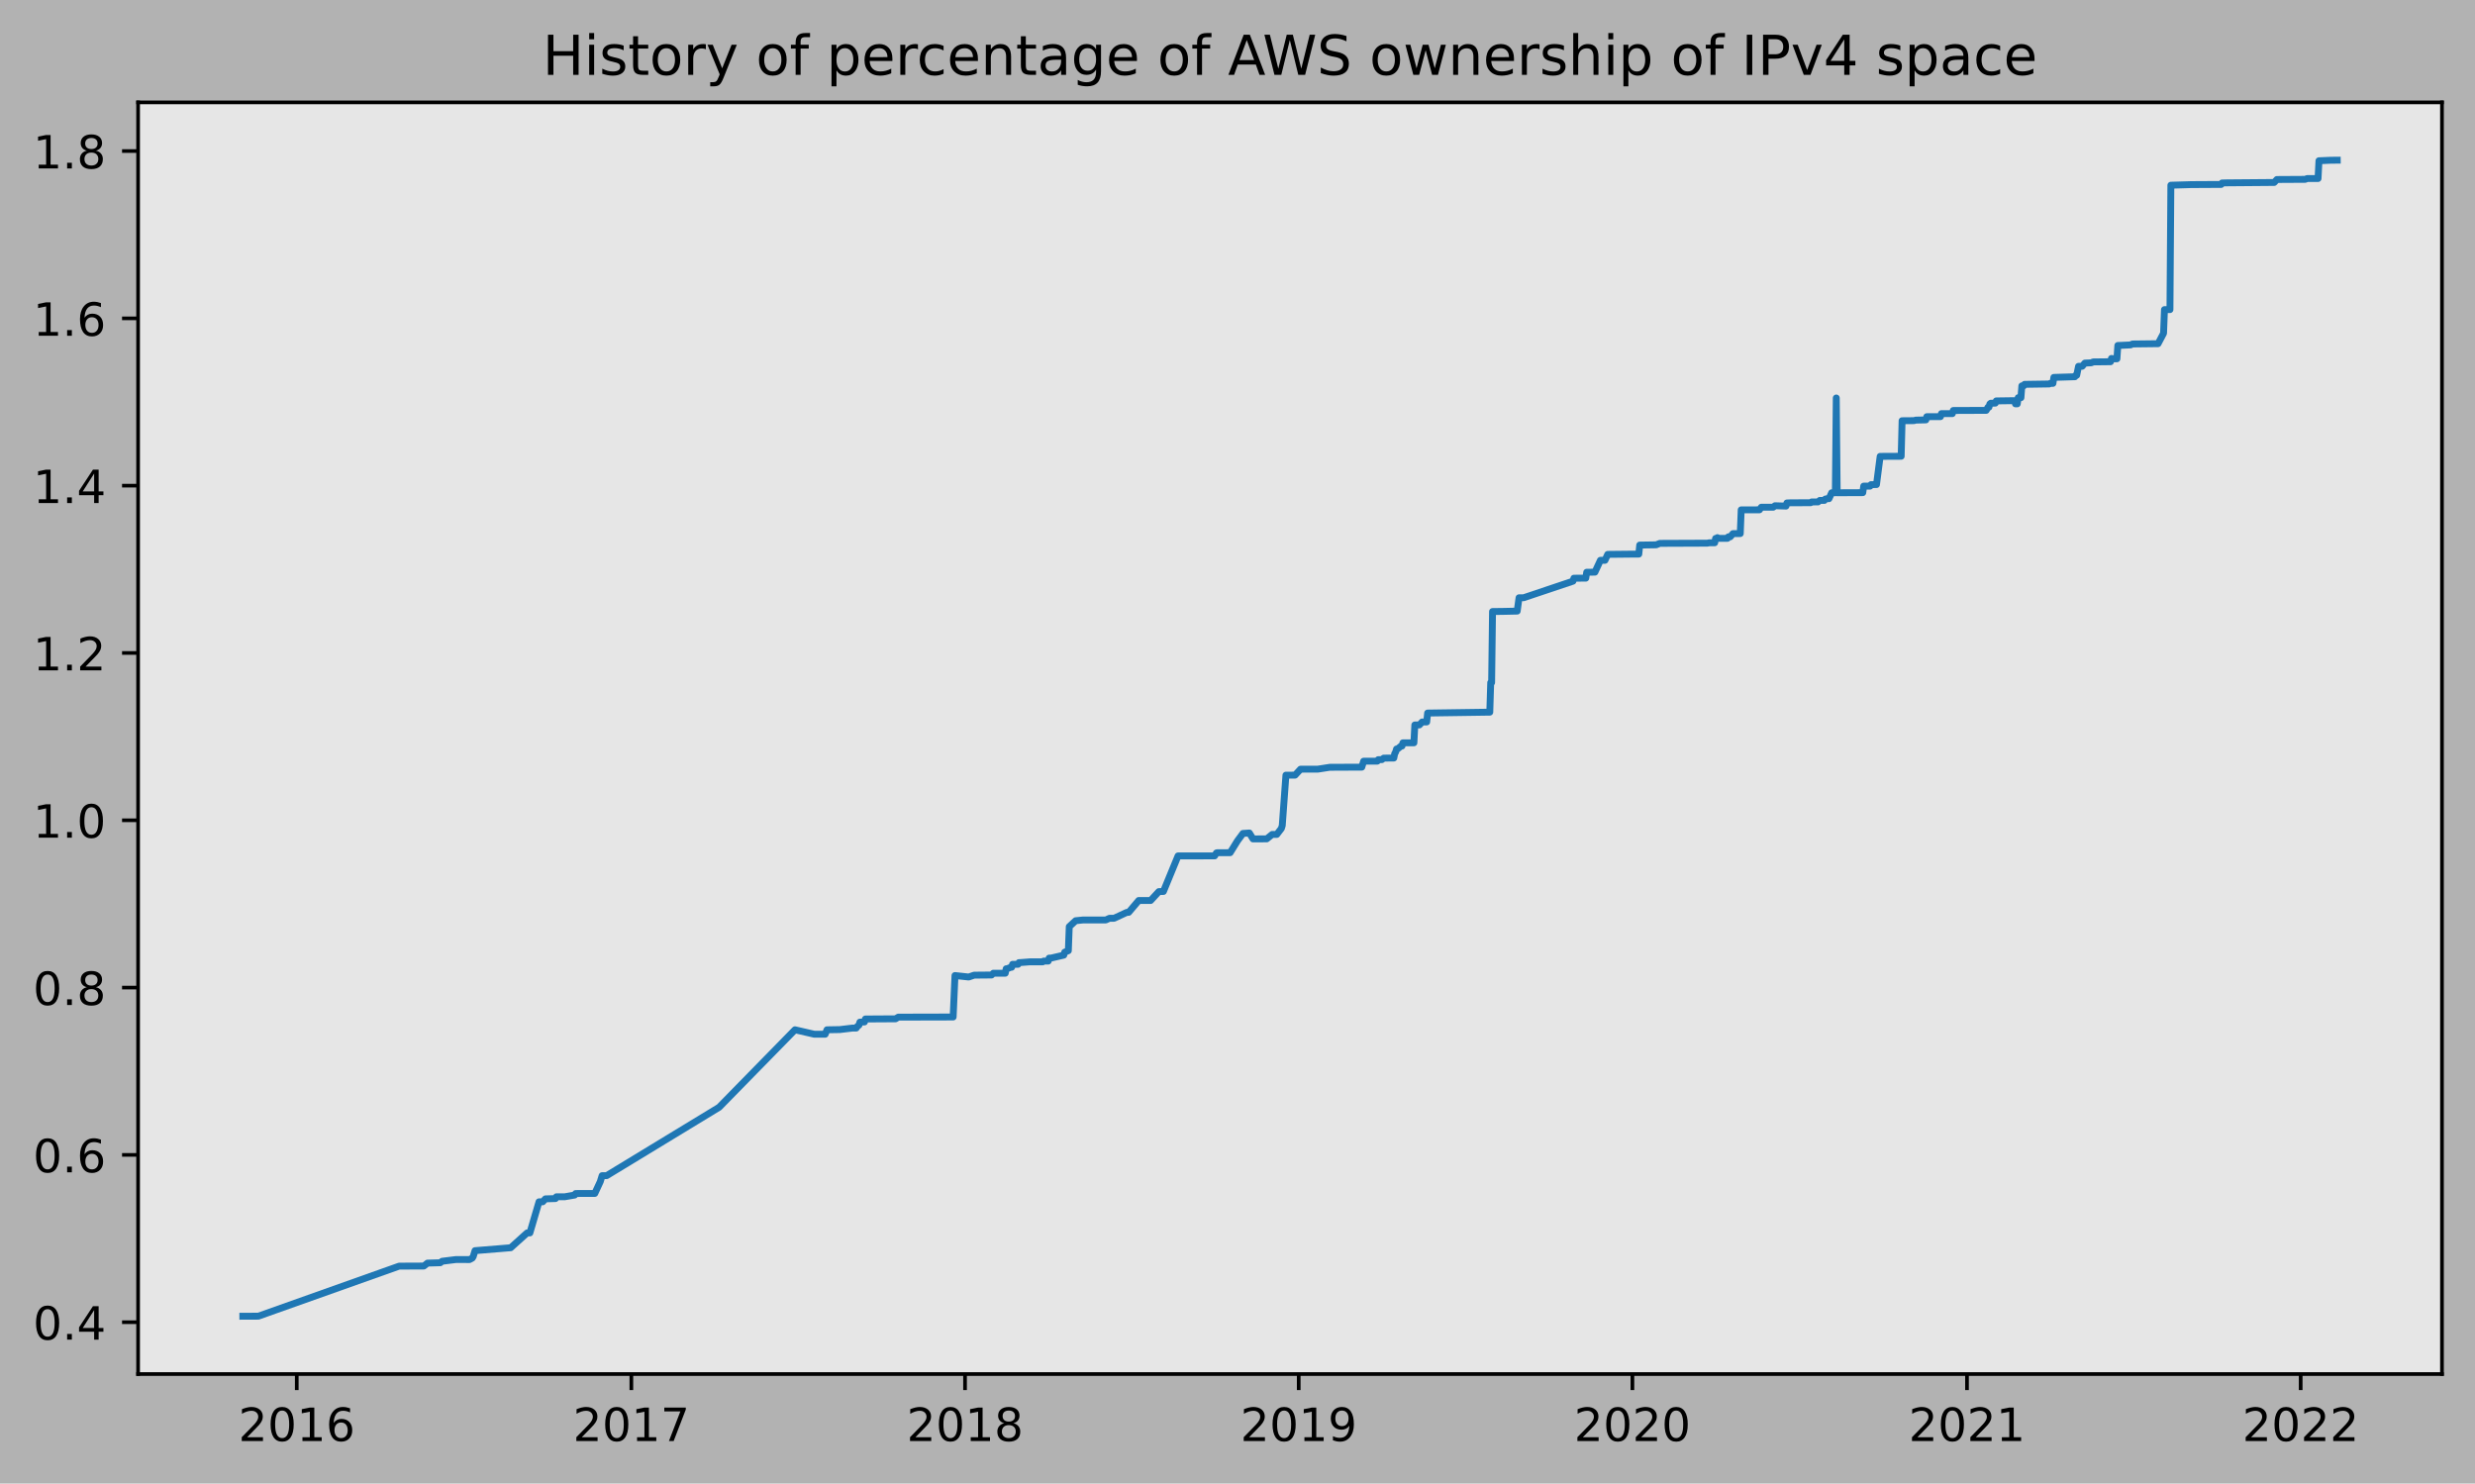
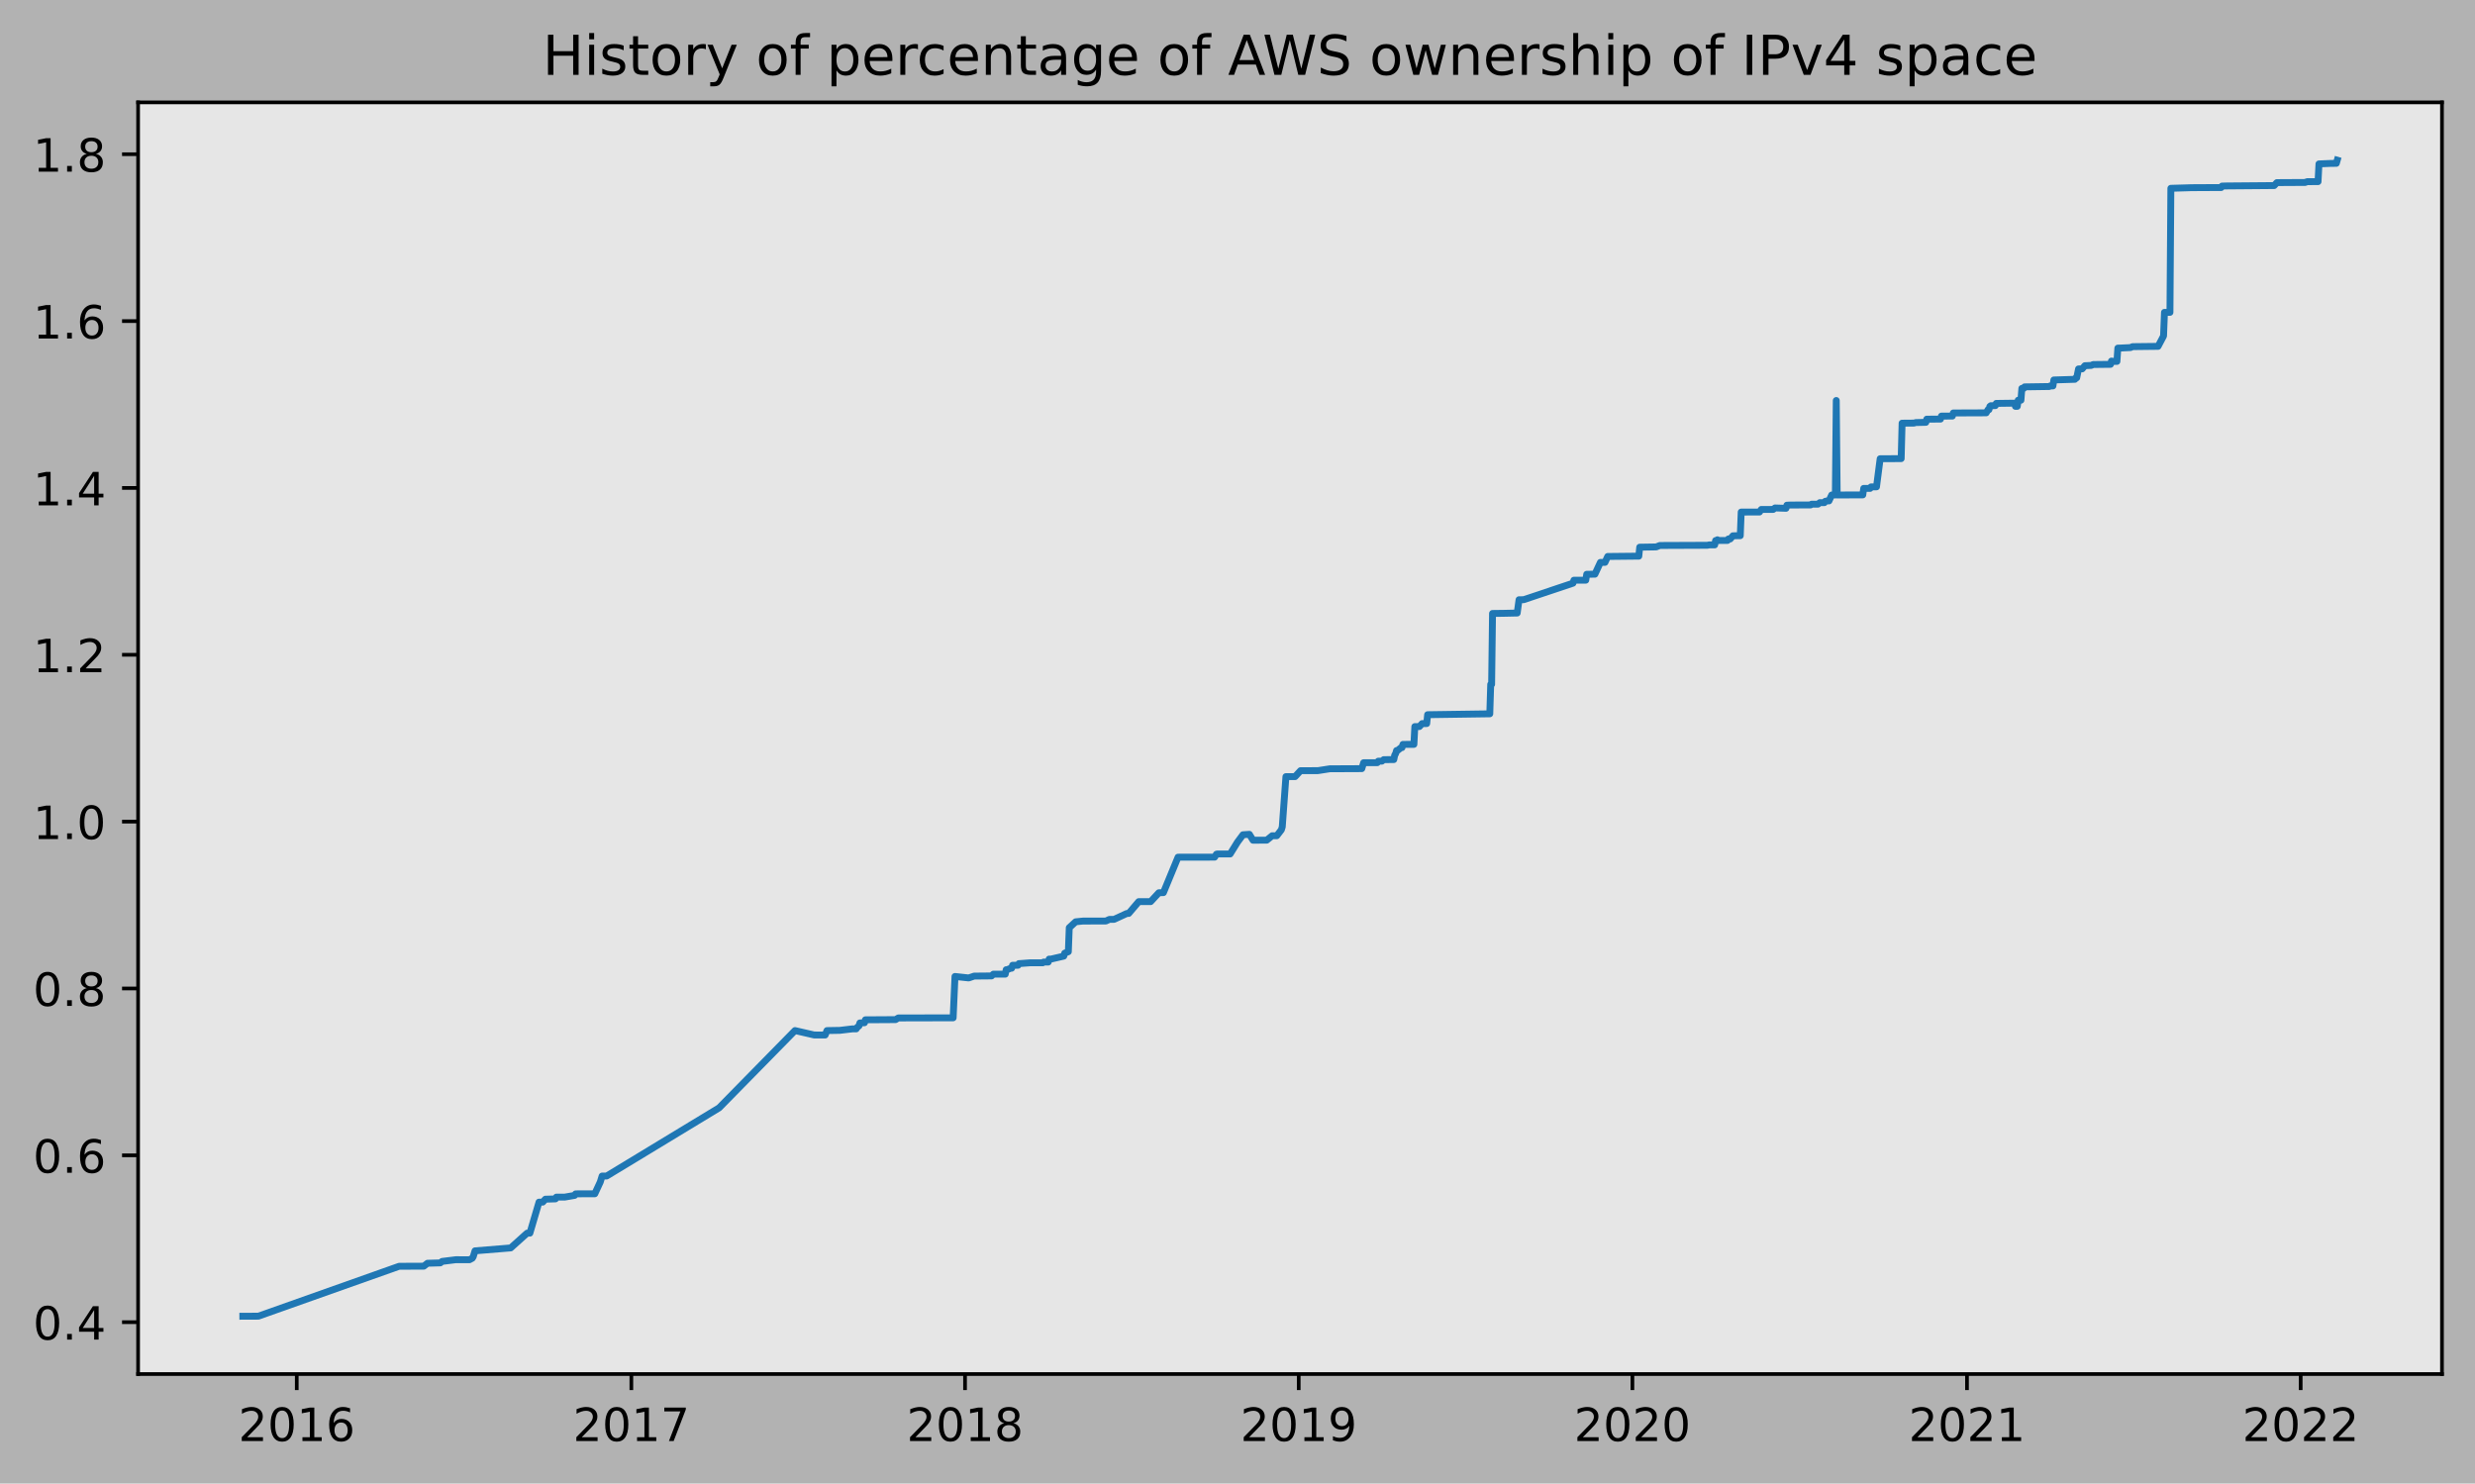
<svg xmlns="http://www.w3.org/2000/svg" xmlns:xlink="http://www.w3.org/1999/xlink" height="323.396pt" version="1.1" viewBox="0 0 539.503 323.396" width="539.503pt">
  <defs>
    <style type="text/css">
*{stroke-linecap:butt;stroke-linejoin:round;}
  </style>
  </defs>
  <g id="figure_1">
    <g id="patch_1">
      <path d="M 0 323.396  L 539.503 323.396  L 539.503 0  L 0 0  z " style="fill:#b2b2b2;" />
    </g>
    <g id="axes_1">
      <g id="patch_2">
        <path d="M 30.103 299.518  L 532.303 299.518  L 532.303 22.318  L 30.103 22.318  z " style="fill:#e6e6e6;" />
      </g>
      <g id="matplotlib.axis_1">
        <g id="xtick_1">
          <g id="line2d_1">
            <defs>
-               <path d="M 0 0  L 0 3.5  " id="me2dafa6c54" style="stroke:#000000;stroke-width:0.8;" />
-             </defs>
-             <g>
-               <use style="stroke:#000000;stroke-width:0.8;" x="64.688" xlink:href="#me2dafa6c54" y="299.518" />
+               <path d="M 0 0  L 0 3.5  " id="mdc8702caff" style="stroke:#000000;stroke-width:0.8;" />
+             </defs>
+             <g>
+               <use style="stroke:#000000;stroke-width:0.8;" x="64.688" xlink:href="#mdc8702caff" y="299.518" />
            </g>
          </g>
          <g id="text_1">
            <defs>
              <path d="M 19.188 8.297  L 53.609 8.297  L 53.609 0  L 7.328 0  L 7.328 8.297  Q 12.938 14.109 22.625 23.891  Q 32.328 33.688 34.812 36.531  Q 39.547 41.844 41.422 45.531  Q 43.312 49.219 43.312 52.781  Q 43.312 58.594 39.234 62.25  Q 35.156 65.922 28.609 65.922  Q 23.969 65.922 18.812 64.312  Q 13.672 62.703 7.812 59.422  L 7.812 69.391  Q 13.766 71.781 18.938 73  Q 24.125 74.219 28.422 74.219  Q 39.75 74.219 46.484 68.547  Q 53.219 62.891 53.219 53.422  Q 53.219 48.922 51.531 44.891  Q 49.859 40.875 45.406 35.406  Q 44.188 33.984 37.641 27.219  Q 31.109 20.453 19.188 8.297  z " id="DejaVuSans-50" />
              <path d="M 31.781 66.406  Q 24.172 66.406 20.328 58.906  Q 16.5 51.422 16.5 36.375  Q 16.5 21.391 20.328 13.891  Q 24.172 6.391 31.781 6.391  Q 39.453 6.391 43.281 13.891  Q 47.125 21.391 47.125 36.375  Q 47.125 51.422 43.281 58.906  Q 39.453 66.406 31.781 66.406  z M 31.781 74.219  Q 44.047 74.219 50.516 64.516  Q 56.984 54.828 56.984 36.375  Q 56.984 17.969 50.516 8.266  Q 44.047 -1.422 31.781 -1.422  Q 19.531 -1.422 13.062 8.266  Q 6.594 17.969 6.594 36.375  Q 6.594 54.828 13.062 64.516  Q 19.531 74.219 31.781 74.219  z " id="DejaVuSans-48" />
              <path d="M 12.406 8.297  L 28.516 8.297  L 28.516 63.922  L 10.984 60.406  L 10.984 69.391  L 28.422 72.906  L 38.281 72.906  L 38.281 8.297  L 54.391 8.297  L 54.391 0  L 12.406 0  z " id="DejaVuSans-49" />
              <path d="M 33.016 40.375  Q 26.375 40.375 22.484 35.828  Q 18.609 31.297 18.609 23.391  Q 18.609 15.531 22.484 10.953  Q 26.375 6.391 33.016 6.391  Q 39.656 6.391 43.531 10.953  Q 47.406 15.531 47.406 23.391  Q 47.406 31.297 43.531 35.828  Q 39.656 40.375 33.016 40.375  z M 52.594 71.297  L 52.594 62.312  Q 48.875 64.062 45.094 64.984  Q 41.312 65.922 37.594 65.922  Q 27.828 65.922 22.672 59.328  Q 17.531 52.734 16.797 39.406  Q 19.672 43.656 24.016 45.922  Q 28.375 48.188 33.594 48.188  Q 44.578 48.188 50.953 41.516  Q 57.328 34.859 57.328 23.391  Q 57.328 12.156 50.688 5.359  Q 44.047 -1.422 33.016 -1.422  Q 20.359 -1.422 13.672 8.266  Q 6.984 17.969 6.984 36.375  Q 6.984 53.656 15.188 63.938  Q 23.391 74.219 37.203 74.219  Q 40.922 74.219 44.703 73.484  Q 48.484 72.75 52.594 71.297  z " id="DejaVuSans-54" />
            </defs>
            <g transform="translate(51.96279 314.1166)scale(0.1 -0.1)">
              <use xlink:href="#DejaVuSans-50" />
              <use x="63.623" xlink:href="#DejaVuSans-48" />
              <use x="127.246" xlink:href="#DejaVuSans-49" />
              <use x="190.869" xlink:href="#DejaVuSans-54" />
            </g>
          </g>
        </g>
        <g id="xtick_2">
          <g id="line2d_2">
            <g>
-               <use style="stroke:#000000;stroke-width:0.8;" x="137.623" xlink:href="#me2dafa6c54" y="299.518" />
+               <use style="stroke:#000000;stroke-width:0.8;" x="137.623" xlink:href="#mdc8702caff" y="299.518" />
            </g>
          </g>
          <g id="text_2">
            <defs>
              <path d="M 8.203 72.906  L 55.078 72.906  L 55.078 68.703  L 28.609 0  L 18.312 0  L 43.219 64.594  L 8.203 64.594  z " id="DejaVuSans-55" />
            </defs>
            <g transform="translate(124.8985 314.1166)scale(0.1 -0.1)">
              <use xlink:href="#DejaVuSans-50" />
              <use x="63.623" xlink:href="#DejaVuSans-48" />
              <use x="127.246" xlink:href="#DejaVuSans-49" />
              <use x="190.869" xlink:href="#DejaVuSans-55" />
            </g>
          </g>
        </g>
        <g id="xtick_3">
          <g id="line2d_3">
            <g>
-               <use style="stroke:#000000;stroke-width:0.8;" x="210.36" xlink:href="#me2dafa6c54" y="299.518" />
+               <use style="stroke:#000000;stroke-width:0.8;" x="210.36" xlink:href="#mdc8702caff" y="299.518" />
            </g>
          </g>
          <g id="text_3">
            <defs>
              <path d="M 31.781 34.625  Q 24.75 34.625 20.719 30.859  Q 16.703 27.094 16.703 20.516  Q 16.703 13.922 20.719 10.156  Q 24.75 6.391 31.781 6.391  Q 38.812 6.391 42.859 10.172  Q 46.922 13.969 46.922 20.516  Q 46.922 27.094 42.891 30.859  Q 38.875 34.625 31.781 34.625  z M 21.922 38.812  Q 15.578 40.375 12.031 44.719  Q 8.5 49.078 8.5 55.328  Q 8.5 64.062 14.719 69.141  Q 20.953 74.219 31.781 74.219  Q 42.672 74.219 48.875 69.141  Q 55.078 64.062 55.078 55.328  Q 55.078 49.078 51.531 44.719  Q 48 40.375 41.703 38.812  Q 48.828 37.156 52.797 32.312  Q 56.781 27.484 56.781 20.516  Q 56.781 9.906 50.312 4.234  Q 43.844 -1.422 31.781 -1.422  Q 19.734 -1.422 13.25 4.234  Q 6.781 9.906 6.781 20.516  Q 6.781 27.484 10.781 32.312  Q 14.797 37.156 21.922 38.812  z M 18.312 54.391  Q 18.312 48.734 21.844 45.562  Q 25.391 42.391 31.781 42.391  Q 38.141 42.391 41.719 45.562  Q 45.312 48.734 45.312 54.391  Q 45.312 60.062 41.719 63.234  Q 38.141 66.406 31.781 66.406  Q 25.391 66.406 21.844 63.234  Q 18.312 60.062 18.312 54.391  z " id="DejaVuSans-56" />
            </defs>
            <g transform="translate(197.6349 314.1166)scale(0.1 -0.1)">
              <use xlink:href="#DejaVuSans-50" />
              <use x="63.623" xlink:href="#DejaVuSans-48" />
              <use x="127.246" xlink:href="#DejaVuSans-49" />
              <use x="190.869" xlink:href="#DejaVuSans-56" />
            </g>
          </g>
        </g>
        <g id="xtick_4">
          <g id="line2d_4">
            <g>
-               <use style="stroke:#000000;stroke-width:0.8;" x="283.096" xlink:href="#me2dafa6c54" y="299.518" />
+               <use style="stroke:#000000;stroke-width:0.8;" x="283.096" xlink:href="#mdc8702caff" y="299.518" />
            </g>
          </g>
          <g id="text_4">
            <defs>
              <path d="M 10.984 1.516  L 10.984 10.5  Q 14.703 8.734 18.5 7.812  Q 22.312 6.891 25.984 6.891  Q 35.75 6.891 40.891 13.453  Q 46.047 20.016 46.781 33.406  Q 43.953 29.203 39.594 26.953  Q 35.25 24.703 29.984 24.703  Q 19.047 24.703 12.672 31.312  Q 6.297 37.938 6.297 49.422  Q 6.297 60.641 12.938 67.422  Q 19.578 74.219 30.609 74.219  Q 43.266 74.219 49.922 64.516  Q 56.594 54.828 56.594 36.375  Q 56.594 19.141 48.406 8.859  Q 40.234 -1.422 26.422 -1.422  Q 22.703 -1.422 18.891 -0.688  Q 15.094 0.047 10.984 1.516  z M 30.609 32.422  Q 37.25 32.422 41.125 36.953  Q 45.016 41.5 45.016 49.422  Q 45.016 57.281 41.125 61.844  Q 37.25 66.406 30.609 66.406  Q 23.969 66.406 20.094 61.844  Q 16.219 57.281 16.219 49.422  Q 16.219 41.5 20.094 36.953  Q 23.969 32.422 30.609 32.422  z " id="DejaVuSans-57" />
            </defs>
            <g transform="translate(270.3713 314.1166)scale(0.1 -0.1)">
              <use xlink:href="#DejaVuSans-50" />
              <use x="63.623" xlink:href="#DejaVuSans-48" />
              <use x="127.246" xlink:href="#DejaVuSans-49" />
              <use x="190.869" xlink:href="#DejaVuSans-57" />
            </g>
          </g>
        </g>
        <g id="xtick_5">
          <g id="line2d_5">
            <g>
-               <use style="stroke:#000000;stroke-width:0.8;" x="355.833" xlink:href="#me2dafa6c54" y="299.518" />
+               <use style="stroke:#000000;stroke-width:0.8;" x="355.833" xlink:href="#mdc8702caff" y="299.518" />
            </g>
          </g>
          <g id="text_5">
            <g transform="translate(343.1077 314.1166)scale(0.1 -0.1)">
              <use xlink:href="#DejaVuSans-50" />
              <use x="63.623" xlink:href="#DejaVuSans-48" />
              <use x="127.246" xlink:href="#DejaVuSans-50" />
              <use x="190.869" xlink:href="#DejaVuSans-48" />
            </g>
          </g>
        </g>
        <g id="xtick_6">
          <g id="line2d_6">
            <g>
-               <use style="stroke:#000000;stroke-width:0.8;" x="428.768" xlink:href="#me2dafa6c54" y="299.518" />
+               <use style="stroke:#000000;stroke-width:0.8;" x="428.768" xlink:href="#mdc8702caff" y="299.518" />
            </g>
          </g>
          <g id="text_6">
            <g transform="translate(416.0433 314.1166)scale(0.1 -0.1)">
              <use xlink:href="#DejaVuSans-50" />
              <use x="63.623" xlink:href="#DejaVuSans-48" />
              <use x="127.246" xlink:href="#DejaVuSans-50" />
              <use x="190.869" xlink:href="#DejaVuSans-49" />
            </g>
          </g>
        </g>
        <g id="xtick_7">
          <g id="line2d_7">
            <g>
-               <use style="stroke:#000000;stroke-width:0.8;" x="501.505" xlink:href="#me2dafa6c54" y="299.518" />
+               <use style="stroke:#000000;stroke-width:0.8;" x="501.505" xlink:href="#mdc8702caff" y="299.518" />
            </g>
          </g>
          <g id="text_7">
            <g transform="translate(488.7797 314.1166)scale(0.1 -0.1)">
              <use xlink:href="#DejaVuSans-50" />
              <use x="63.623" xlink:href="#DejaVuSans-48" />
              <use x="127.246" xlink:href="#DejaVuSans-50" />
              <use x="190.869" xlink:href="#DejaVuSans-50" />
            </g>
          </g>
        </g>
      </g>
      <g id="matplotlib.axis_2">
        <g id="ytick_1">
          <g id="line2d_8">
            <defs>
-               <path d="M 0 0  L -3.5 0  " id="m72b65bd0f1" style="stroke:#000000;stroke-width:0.8;" />
-             </defs>
-             <g>
-               <use style="stroke:#000000;stroke-width:0.8;" x="30.103" xlink:href="#m72b65bd0f1" y="288.216" />
+               <path d="M 0 0  L -3.5 0  " id="m36197cc7b9" style="stroke:#000000;stroke-width:0.8;" />
+             </defs>
+             <g>
+               <use style="stroke:#000000;stroke-width:0.8;" x="30.103" xlink:href="#m36197cc7b9" y="288.212" />
            </g>
          </g>
          <g id="text_8">
            <defs>
              <path d="M 10.688 12.406  L 21 12.406  L 21 0  L 10.688 0  z " id="DejaVuSans-46" />
              <path d="M 37.797 64.312  L 12.891 25.391  L 37.797 25.391  z M 35.203 72.906  L 47.609 72.906  L 47.609 25.391  L 58.016 25.391  L 58.016 17.188  L 47.609 17.188  L 47.609 0  L 37.797 0  L 37.797 17.188  L 4.891 17.188  L 4.891 26.703  z " id="DejaVuSans-52" />
            </defs>
-             <g transform="translate(7.2 292.0152)scale(0.1 -0.1)">
+             <g transform="translate(7.2 292.0117)scale(0.1 -0.1)">
              <use xlink:href="#DejaVuSans-48" />
              <use x="63.623" xlink:href="#DejaVuSans-46" />
              <use x="95.41" xlink:href="#DejaVuSans-52" />
            </g>
          </g>
        </g>
        <g id="ytick_2">
          <g id="line2d_9">
            <g>
-               <use style="stroke:#000000;stroke-width:0.8;" x="30.103" xlink:href="#m72b65bd0f1" y="251.745" />
+               <use style="stroke:#000000;stroke-width:0.8;" x="30.103" xlink:href="#m36197cc7b9" y="251.842" />
            </g>
          </g>
          <g id="text_9">
-             <g transform="translate(7.2 255.5447)scale(0.1 -0.1)">
+             <g transform="translate(7.2 255.6409)scale(0.1 -0.1)">
              <use xlink:href="#DejaVuSans-48" />
              <use x="63.623" xlink:href="#DejaVuSans-46" />
              <use x="95.41" xlink:href="#DejaVuSans-54" />
            </g>
          </g>
        </g>
        <g id="ytick_3">
          <g id="line2d_10">
            <g>
-               <use style="stroke:#000000;stroke-width:0.8;" x="30.103" xlink:href="#m72b65bd0f1" y="215.275" />
+               <use style="stroke:#000000;stroke-width:0.8;" x="30.103" xlink:href="#m36197cc7b9" y="215.471" />
            </g>
          </g>
          <g id="text_10">
-             <g transform="translate(7.2 219.0742)scale(0.1 -0.1)">
+             <g transform="translate(7.2 219.2701)scale(0.1 -0.1)">
              <use xlink:href="#DejaVuSans-48" />
              <use x="63.623" xlink:href="#DejaVuSans-46" />
              <use x="95.41" xlink:href="#DejaVuSans-56" />
            </g>
          </g>
        </g>
        <g id="ytick_4">
          <g id="line2d_11">
            <g>
-               <use style="stroke:#000000;stroke-width:0.8;" x="30.103" xlink:href="#m72b65bd0f1" y="178.804" />
+               <use style="stroke:#000000;stroke-width:0.8;" x="30.103" xlink:href="#m36197cc7b9" y="179.1" />
            </g>
          </g>
          <g id="text_11">
-             <g transform="translate(7.2 182.6036)scale(0.1 -0.1)">
+             <g transform="translate(7.2 182.8992)scale(0.1 -0.1)">
              <use xlink:href="#DejaVuSans-49" />
              <use x="63.623" xlink:href="#DejaVuSans-46" />
              <use x="95.41" xlink:href="#DejaVuSans-48" />
            </g>
          </g>
        </g>
        <g id="ytick_5">
          <g id="line2d_12">
            <g>
-               <use style="stroke:#000000;stroke-width:0.8;" x="30.103" xlink:href="#m72b65bd0f1" y="142.334" />
+               <use style="stroke:#000000;stroke-width:0.8;" x="30.103" xlink:href="#m36197cc7b9" y="142.729" />
            </g>
          </g>
          <g id="text_12">
-             <g transform="translate(7.2 146.1331)scale(0.1 -0.1)">
+             <g transform="translate(7.2 146.5284)scale(0.1 -0.1)">
              <use xlink:href="#DejaVuSans-49" />
              <use x="63.623" xlink:href="#DejaVuSans-46" />
              <use x="95.41" xlink:href="#DejaVuSans-50" />
            </g>
          </g>
        </g>
        <g id="ytick_6">
          <g id="line2d_13">
            <g>
-               <use style="stroke:#000000;stroke-width:0.8;" x="30.103" xlink:href="#m72b65bd0f1" y="105.863" />
+               <use style="stroke:#000000;stroke-width:0.8;" x="30.103" xlink:href="#m36197cc7b9" y="106.358" />
            </g>
          </g>
          <g id="text_13">
-             <g transform="translate(7.2 109.6625)scale(0.1 -0.1)">
+             <g transform="translate(7.2 110.1576)scale(0.1 -0.1)">
              <use xlink:href="#DejaVuSans-49" />
              <use x="63.623" xlink:href="#DejaVuSans-46" />
              <use x="95.41" xlink:href="#DejaVuSans-52" />
            </g>
          </g>
        </g>
        <g id="ytick_7">
          <g id="line2d_14">
            <g>
-               <use style="stroke:#000000;stroke-width:0.8;" x="30.103" xlink:href="#m72b65bd0f1" y="69.393" />
+               <use style="stroke:#000000;stroke-width:0.8;" x="30.103" xlink:href="#m36197cc7b9" y="69.988" />
            </g>
          </g>
          <g id="text_14">
-             <g transform="translate(7.2 73.19196)scale(0.1 -0.1)">
+             <g transform="translate(7.2 73.78678)scale(0.1 -0.1)">
              <use xlink:href="#DejaVuSans-49" />
              <use x="63.623" xlink:href="#DejaVuSans-46" />
              <use x="95.41" xlink:href="#DejaVuSans-54" />
            </g>
          </g>
        </g>
        <g id="ytick_8">
          <g id="line2d_15">
            <g>
-               <use style="stroke:#000000;stroke-width:0.8;" x="30.103" xlink:href="#m72b65bd0f1" y="32.922" />
+               <use style="stroke:#000000;stroke-width:0.8;" x="30.103" xlink:href="#m36197cc7b9" y="33.617" />
            </g>
          </g>
          <g id="text_15">
-             <g transform="translate(7.2 36.72142)scale(0.1 -0.1)">
+             <g transform="translate(7.2 37.41597)scale(0.1 -0.1)">
              <use xlink:href="#DejaVuSans-49" />
              <use x="63.623" xlink:href="#DejaVuSans-46" />
              <use x="95.41" xlink:href="#DejaVuSans-56" />
            </g>
          </g>
        </g>
      </g>
      <g id="line2d_16">
-         <path clip-path="url(#p4e02ae62ff)" d="M 52.93 286.918  L 56.318 286.904  L 87.007 275.996  L 92.387 275.972  L 93.185 275.337  L 95.974 275.256  L 96.373 274.934  L 99.362 274.56  L 102.351 274.562  L 102.949 274.24  L 103.148 273.917  L 103.547 272.621  L 111.319 271.986  L 114.906 268.757  L 115.504 268.754  L 117.496 261.975  L 118.294 261.975  L 118.891 261.33  L 121.083 261.265  L 121.283 260.879  L 123.076 260.879  L 125.268 260.5  L 125.468 260.177  L 125.866 260.162  L 129.652 260.151  L 130.848 257.568  L 131.247 256.277  L 132.243 256.267  L 156.754 241.367  L 173.294 224.474  L 177.479 225.438  L 179.87 225.445  L 180.269 224.477  L 183.059 224.429  L 185.849 224.099  L 186.646 224.099  L 186.845 223.777  L 187.244 223.454  L 187.443 222.808  L 188.439 222.768  L 188.639 222.122  L 195.215 222.081  L 195.813 221.717  L 207.769 221.687  L 208.168 212.649  L 211.157 212.972  L 212.353 212.567  L 216.139 212.532  L 216.537 212.143  L 219.128 212.144  L 219.327 211.176  L 219.527 211.173  L 220.324 210.849  L 220.523 210.848  L 220.722 210.203  L 221.918 210.201  L 222.117 209.832  L 222.317 209.83  L 224.509 209.665  L 227.298 209.664  L 227.498 209.502  L 228.494 209.501  L 228.693 208.855  L 229.092 208.85  L 231.882 208.204  L 232.081 207.559  L 232.878 207.236  L 233.078 201.991  L 234.472 200.699  L 236.067 200.538  L 241.049 200.532  L 241.846 200.168  L 242.842 200.168  L 245.632 198.877  L 246.031 198.873  L 248.223 196.29  L 250.813 196.294  L 252.607 194.352  L 253.603 194.325  L 256.792 186.575  L 264.763 186.571  L 265.161 185.925  L 265.361 185.875  L 268.15 185.871  L 269.745 183.289  L 270.94 181.675  L 272.335 181.578  L 273.132 182.869  L 276.122 182.858  L 277.317 181.889  L 278.314 181.888  L 279.31 180.597  L 279.509 179.946  L 280.306 168.971  L 282.299 168.966  L 283.495 167.67  L 287.281 167.658  L 289.872 167.255  L 296.846 167.223  L 297.245 165.93  L 300.234 165.916  L 300.433 165.593  L 301.231 165.581  L 301.629 165.259  L 303.821 165.241  L 304.02 164.273  L 304.22 163.95  L 304.419 163.269  L 304.618 163.268  L 305.415 162.622  L 305.615 162.622  L 305.814 161.923  L 308.205 161.919  L 308.405 158.03  L 309.401 158.024  L 309.999 157.377  L 310.995 157.371  L 311.194 155.432  L 324.745 155.238  L 324.945 148.797  L 325.144 148.797  L 325.343 133.303  L 327.734 133.273  L 330.724 133.208  L 331.122 130.303  L 332.119 130.296  L 342.88 126.685  L 343.079 126.039  L 345.669 126.029  L 345.869 124.738  L 347.662 124.72  L 348.858 122.138  L 349.854 122.137  L 350.452 120.846  L 356.032 120.788  L 357.228 120.783  L 357.427 118.817  L 361.014 118.762  L 361.811 118.444  L 372.173 118.401  L 372.572 118.32  L 373.768 118.315  L 373.967 117.367  L 374.166 117.367  L 374.365 117.198  L 374.565 117.357  L 376.558 117.344  L 376.757 117.022  L 377.155 117.021  L 377.753 116.323  L 379.347 116.307  L 379.547 111.14  L 383.532 111.131  L 383.931 110.566  L 386.521 110.563  L 386.92 110.241  L 389.311 110.317  L 389.511 109.636  L 390.308 109.602  L 394.692 109.58  L 394.891 109.419  L 396.286 109.413  L 396.685 109.081  L 397.681 109.078  L 397.88 108.785  L 398.279 108.705  L 398.677 108.705  L 399.275 107.413  L 400.072 107.413  L 400.272 86.753  L 400.471 107.412  L 406.051 107.387  L 406.25 105.968  L 407.645 105.967  L 407.844 105.643  L 409.04 105.626  L 409.837 99.482  L 414.42 99.459  L 414.62 91.712  L 417.21 91.69  L 417.609 91.575  L 419.801 91.528  L 420 90.832  L 422.989 90.82  L 423.189 90.163  L 425.58 90.159  L 425.779 89.481  L 432.953 89.451  L 433.352 88.76  L 433.551 88.76  L 433.75 88.057  L 433.95 87.894  L 434.946 87.875  L 435.145 87.391  L 439.131 87.336  L 439.33 88.031  L 439.729 88.029  L 439.928 86.69  L 440.526 86.69  L 440.725 84.108  L 441.124 84.105  L 441.323 83.779  L 446.703 83.699  L 446.903 83.57  L 447.5 83.57  L 447.7 82.267  L 452.283 82.124  L 452.482 81.801  L 452.682 81.799  L 453.08 79.852  L 453.877 79.843  L 454.475 79.146  L 455.87 79.084  L 456.269 78.892  L 460.055 78.85  L 460.254 78.138  L 460.852 78.217  L 461.45 78.212  L 461.649 75.305  L 462.247 75.287  L 464.439 75.184  L 464.838 74.983  L 470.417 74.918  L 471.613 72.653  L 471.812 67.489  L 473.008 67.488  L 473.207 40.372  L 476.794 40.267  L 477.591 40.24  L 483.171 40.209  L 484.168 40.208  L 484.367 39.885  L 485.363 39.859  L 495.128 39.779  L 495.726 39.775  L 496.324 39.129  L 502.501 39.094  L 502.9 38.922  L 505.291 38.915  L 505.49 35.041  L 508.081 34.931  L 509.476 34.918  L 509.476 34.918  " style="fill:none;stroke:#1f77b4;stroke-linecap:square;stroke-width:1.5;" />
+         <path clip-path="url(#pdbd752881d)" d="M 52.93 286.918  L 56.318 286.904  L 87.007 276.026  L 92.387 276.002  L 93.185 275.368  L 95.974 275.288  L 96.373 274.967  L 99.362 274.594  L 102.351 274.596  L 102.949 274.274  L 103.148 273.952  L 103.547 272.66  L 111.319 272.027  L 114.906 268.806  L 115.504 268.804  L 117.496 262.043  L 118.294 262.043  L 118.891 261.4  L 121.083 261.336  L 121.283 260.951  L 123.076 260.951  L 125.268 260.572  L 125.468 260.25  L 125.866 260.235  L 129.652 260.224  L 130.848 257.648  L 131.247 256.361  L 132.243 256.351  L 156.754 241.491  L 173.294 224.645  L 177.479 225.607  L 179.87 225.613  L 180.269 224.648  L 183.059 224.6  L 185.849 224.271  L 186.646 224.271  L 186.845 223.949  L 187.244 223.627  L 187.443 222.983  L 188.439 222.943  L 188.639 222.299  L 195.215 222.258  L 195.813 221.896  L 207.769 221.866  L 208.168 212.852  L 211.157 213.174  L 212.353 212.77  L 216.139 212.735  L 216.537 212.348  L 219.128 212.349  L 219.327 211.383  L 219.527 211.381  L 220.324 211.057  L 220.523 211.056  L 220.722 210.412  L 221.918 210.411  L 222.117 210.043  L 222.317 210.041  L 224.509 209.876  L 227.298 209.875  L 227.498 209.714  L 228.494 209.713  L 228.693 209.069  L 229.092 209.064  L 231.882 208.42  L 232.081 207.776  L 232.878 207.454  L 233.078 202.223  L 234.472 200.935  L 236.067 200.774  L 241.049 200.768  L 241.846 200.406  L 242.842 200.406  L 245.632 199.118  L 246.031 199.114  L 248.223 196.538  L 250.813 196.541  L 252.607 194.605  L 253.603 194.578  L 256.792 186.85  L 264.763 186.845  L 265.161 186.202  L 265.361 186.151  L 268.15 186.148  L 269.745 183.572  L 270.94 181.963  L 272.335 181.866  L 273.132 183.154  L 276.122 183.142  L 277.317 182.176  L 278.314 182.175  L 279.31 180.887  L 279.509 180.239  L 280.306 169.294  L 282.299 169.289  L 283.495 167.996  L 287.281 167.985  L 289.872 167.582  L 296.846 167.55  L 297.245 166.261  L 300.234 166.246  L 300.433 165.925  L 301.231 165.913  L 301.629 165.591  L 303.821 165.574  L 304.02 164.608  L 304.22 164.286  L 304.419 163.607  L 304.618 163.606  L 305.415 162.962  L 305.615 162.962  L 305.814 162.264  L 308.205 162.261  L 308.405 158.383  L 309.401 158.376  L 309.999 157.731  L 310.995 157.726  L 311.194 155.792  L 324.745 155.598  L 324.945 149.175  L 325.144 149.174  L 325.343 133.723  L 327.734 133.693  L 330.724 133.628  L 331.122 130.731  L 332.119 130.725  L 342.88 127.123  L 343.079 126.479  L 345.669 126.469  L 345.869 125.182  L 347.662 125.164  L 348.858 122.589  L 349.854 122.587  L 350.452 121.3  L 356.032 121.242  L 357.228 121.237  L 357.427 119.277  L 361.014 119.221  L 361.811 118.905  L 372.173 118.862  L 372.572 118.781  L 373.768 118.776  L 373.967 117.831  L 374.166 117.831  L 374.365 117.662  L 374.565 117.82  L 376.558 117.808  L 376.757 117.487  L 377.155 117.486  L 377.753 116.79  L 379.347 116.773  L 379.547 111.62  L 383.532 111.612  L 383.931 111.048  L 386.521 111.046  L 386.92 110.724  L 389.311 110.8  L 389.511 110.121  L 390.308 110.087  L 394.692 110.065  L 394.891 109.904  L 396.286 109.898  L 396.685 109.568  L 397.681 109.564  L 397.88 109.272  L 398.279 109.192  L 398.677 109.192  L 399.275 107.904  L 400.072 107.904  L 400.272 87.3  L 400.471 107.903  L 406.051 107.878  L 406.25 106.462  L 407.645 106.462  L 407.844 106.139  L 409.04 106.121  L 409.837 99.995  L 414.42 99.972  L 414.62 92.246  L 417.21 92.224  L 417.609 92.109  L 419.801 92.062  L 420 91.368  L 422.989 91.356  L 423.189 90.701  L 425.58 90.697  L 425.779 90.02  L 432.953 89.991  L 433.352 89.302  L 433.551 89.302  L 433.75 88.601  L 433.95 88.438  L 434.946 88.419  L 435.145 87.936  L 439.131 87.882  L 439.33 88.575  L 439.729 88.573  L 439.928 87.238  L 440.526 87.238  L 440.725 84.663  L 441.124 84.66  L 441.323 84.334  L 446.703 84.255  L 446.903 84.126  L 447.5 84.126  L 447.7 82.827  L 452.283 82.684  L 452.482 82.362  L 452.682 82.36  L 453.08 80.418  L 453.877 80.409  L 454.475 79.715  L 455.87 79.652  L 456.269 79.461  L 460.055 79.419  L 460.254 78.709  L 460.852 78.788  L 461.45 78.782  L 461.649 75.884  L 462.247 75.866  L 464.439 75.763  L 464.838 75.562  L 470.417 75.498  L 471.613 73.239  L 471.812 68.089  L 473.008 68.088  L 473.207 41.046  L 476.794 40.942  L 477.591 40.914  L 483.171 40.884  L 484.168 40.882  L 484.367 40.561  L 485.363 40.534  L 495.128 40.455  L 495.726 40.451  L 496.324 39.807  L 502.501 39.772  L 502.9 39.601  L 505.291 39.593  L 505.49 35.73  L 508.081 35.62  L 509.277 35.608  L 509.476 34.918  L 509.476 34.918  " style="fill:none;stroke:#1f77b4;stroke-linecap:square;stroke-width:1.5;" />
      </g>
      <g id="patch_3">
        <path d="M 30.103 299.518  L 30.103 22.318  " style="fill:none;stroke:#000000;stroke-linecap:square;stroke-linejoin:miter;stroke-width:0.8;" />
      </g>
      <g id="patch_4">
        <path d="M 532.303 299.518  L 532.303 22.318  " style="fill:none;stroke:#000000;stroke-linecap:square;stroke-linejoin:miter;stroke-width:0.8;" />
      </g>
      <g id="patch_5">
        <path d="M 30.103 299.518  L 532.303 299.518  " style="fill:none;stroke:#000000;stroke-linecap:square;stroke-linejoin:miter;stroke-width:0.8;" />
      </g>
      <g id="patch_6">
        <path d="M 30.103 22.318  L 532.303 22.318  " style="fill:none;stroke:#000000;stroke-linecap:square;stroke-linejoin:miter;stroke-width:0.8;" />
      </g>
      <g id="text_16">
        <defs>
          <path d="M 9.812 72.906  L 19.672 72.906  L 19.672 43.016  L 55.516 43.016  L 55.516 72.906  L 65.375 72.906  L 65.375 0  L 55.516 0  L 55.516 34.719  L 19.672 34.719  L 19.672 0  L 9.812 0  z " id="DejaVuSans-72" />
          <path d="M 9.422 54.688  L 18.406 54.688  L 18.406 0  L 9.422 0  z M 9.422 75.984  L 18.406 75.984  L 18.406 64.594  L 9.422 64.594  z " id="DejaVuSans-105" />
          <path d="M 44.281 53.078  L 44.281 44.578  Q 40.484 46.531 36.375 47.5  Q 32.281 48.484 27.875 48.484  Q 21.188 48.484 17.844 46.438  Q 14.5 44.391 14.5 40.281  Q 14.5 37.156 16.891 35.375  Q 19.281 33.594 26.516 31.984  L 29.594 31.297  Q 39.156 29.25 43.188 25.516  Q 47.219 21.781 47.219 15.094  Q 47.219 7.469 41.188 3.016  Q 35.156 -1.422 24.609 -1.422  Q 20.219 -1.422 15.453 -0.562  Q 10.688 0.297 5.422 2  L 5.422 11.281  Q 10.406 8.688 15.234 7.391  Q 20.062 6.109 24.812 6.109  Q 31.156 6.109 34.562 8.281  Q 37.984 10.453 37.984 14.406  Q 37.984 18.062 35.516 20.016  Q 33.062 21.969 24.703 23.781  L 21.578 24.516  Q 13.234 26.266 9.516 29.906  Q 5.812 33.547 5.812 39.891  Q 5.812 47.609 11.281 51.797  Q 16.75 56 26.812 56  Q 31.781 56 36.172 55.266  Q 40.578 54.547 44.281 53.078  z " id="DejaVuSans-115" />
          <path d="M 18.312 70.219  L 18.312 54.688  L 36.812 54.688  L 36.812 47.703  L 18.312 47.703  L 18.312 18.016  Q 18.312 11.328 20.141 9.422  Q 21.969 7.516 27.594 7.516  L 36.812 7.516  L 36.812 0  L 27.594 0  Q 17.188 0 13.234 3.875  Q 9.281 7.766 9.281 18.016  L 9.281 47.703  L 2.688 47.703  L 2.688 54.688  L 9.281 54.688  L 9.281 70.219  z " id="DejaVuSans-116" />
          <path d="M 30.609 48.391  Q 23.391 48.391 19.188 42.75  Q 14.984 37.109 14.984 27.297  Q 14.984 17.484 19.156 11.844  Q 23.344 6.203 30.609 6.203  Q 37.797 6.203 41.984 11.859  Q 46.188 17.531 46.188 27.297  Q 46.188 37.016 41.984 42.703  Q 37.797 48.391 30.609 48.391  z M 30.609 56  Q 42.328 56 49.016 48.375  Q 55.719 40.766 55.719 27.297  Q 55.719 13.875 49.016 6.219  Q 42.328 -1.422 30.609 -1.422  Q 18.844 -1.422 12.172 6.219  Q 5.516 13.875 5.516 27.297  Q 5.516 40.766 12.172 48.375  Q 18.844 56 30.609 56  z " id="DejaVuSans-111" />
          <path d="M 41.109 46.297  Q 39.594 47.172 37.812 47.578  Q 36.031 48 33.891 48  Q 26.266 48 22.188 43.047  Q 18.109 38.094 18.109 28.812  L 18.109 0  L 9.078 0  L 9.078 54.688  L 18.109 54.688  L 18.109 46.188  Q 20.953 51.172 25.484 53.578  Q 30.031 56 36.531 56  Q 37.453 56 38.578 55.875  Q 39.703 55.766 41.062 55.516  z " id="DejaVuSans-114" />
          <path d="M 32.172 -5.078  Q 28.375 -14.844 24.75 -17.812  Q 21.141 -20.797 15.094 -20.797  L 7.906 -20.797  L 7.906 -13.281  L 13.188 -13.281  Q 16.891 -13.281 18.938 -11.516  Q 21 -9.766 23.484 -3.219  L 25.094 0.875  L 2.984 54.688  L 12.5 54.688  L 29.594 11.922  L 46.688 54.688  L 56.203 54.688  z " id="DejaVuSans-121" />
          <path id="DejaVuSans-32" />
          <path d="M 37.109 75.984  L 37.109 68.5  L 28.516 68.5  Q 23.688 68.5 21.797 66.547  Q 19.922 64.594 19.922 59.516  L 19.922 54.688  L 34.719 54.688  L 34.719 47.703  L 19.922 47.703  L 19.922 0  L 10.891 0  L 10.891 47.703  L 2.297 47.703  L 2.297 54.688  L 10.891 54.688  L 10.891 58.5  Q 10.891 67.625 15.141 71.797  Q 19.391 75.984 28.609 75.984  z " id="DejaVuSans-102" />
          <path d="M 18.109 8.203  L 18.109 -20.797  L 9.078 -20.797  L 9.078 54.688  L 18.109 54.688  L 18.109 46.391  Q 20.953 51.266 25.266 53.625  Q 29.594 56 35.594 56  Q 45.562 56 51.781 48.094  Q 58.016 40.188 58.016 27.297  Q 58.016 14.406 51.781 6.484  Q 45.562 -1.422 35.594 -1.422  Q 29.594 -1.422 25.266 0.953  Q 20.953 3.328 18.109 8.203  z M 48.688 27.297  Q 48.688 37.203 44.609 42.844  Q 40.531 48.484 33.406 48.484  Q 26.266 48.484 22.188 42.844  Q 18.109 37.203 18.109 27.297  Q 18.109 17.391 22.188 11.75  Q 26.266 6.109 33.406 6.109  Q 40.531 6.109 44.609 11.75  Q 48.688 17.391 48.688 27.297  z " id="DejaVuSans-112" />
          <path d="M 56.203 29.594  L 56.203 25.203  L 14.891 25.203  Q 15.484 15.922 20.484 11.062  Q 25.484 6.203 34.422 6.203  Q 39.594 6.203 44.453 7.469  Q 49.312 8.734 54.109 11.281  L 54.109 2.781  Q 49.266 0.734 44.188 -0.344  Q 39.109 -1.422 33.891 -1.422  Q 20.797 -1.422 13.156 6.188  Q 5.516 13.812 5.516 26.812  Q 5.516 40.234 12.766 48.109  Q 20.016 56 32.328 56  Q 43.359 56 49.781 48.891  Q 56.203 41.797 56.203 29.594  z M 47.219 32.234  Q 47.125 39.594 43.094 43.984  Q 39.062 48.391 32.422 48.391  Q 24.906 48.391 20.391 44.141  Q 15.875 39.891 15.188 32.172  z " id="DejaVuSans-101" />
          <path d="M 48.781 52.594  L 48.781 44.188  Q 44.969 46.297 41.141 47.344  Q 37.312 48.391 33.406 48.391  Q 24.656 48.391 19.812 42.844  Q 14.984 37.312 14.984 27.297  Q 14.984 17.281 19.812 11.734  Q 24.656 6.203 33.406 6.203  Q 37.312 6.203 41.141 7.25  Q 44.969 8.297 48.781 10.406  L 48.781 2.094  Q 45.016 0.344 40.984 -0.531  Q 36.969 -1.422 32.422 -1.422  Q 20.062 -1.422 12.781 6.344  Q 5.516 14.109 5.516 27.297  Q 5.516 40.672 12.859 48.328  Q 20.219 56 33.016 56  Q 37.156 56 41.109 55.141  Q 45.062 54.297 48.781 52.594  z " id="DejaVuSans-99" />
          <path d="M 54.891 33.016  L 54.891 0  L 45.906 0  L 45.906 32.719  Q 45.906 40.484 42.875 44.328  Q 39.844 48.188 33.797 48.188  Q 26.516 48.188 22.312 43.547  Q 18.109 38.922 18.109 30.906  L 18.109 0  L 9.078 0  L 9.078 54.688  L 18.109 54.688  L 18.109 46.188  Q 21.344 51.125 25.703 53.562  Q 30.078 56 35.797 56  Q 45.219 56 50.047 50.172  Q 54.891 44.344 54.891 33.016  z " id="DejaVuSans-110" />
          <path d="M 34.281 27.484  Q 23.391 27.484 19.188 25  Q 14.984 22.516 14.984 16.5  Q 14.984 11.719 18.141 8.906  Q 21.297 6.109 26.703 6.109  Q 34.188 6.109 38.703 11.406  Q 43.219 16.703 43.219 25.484  L 43.219 27.484  z M 52.203 31.203  L 52.203 0  L 43.219 0  L 43.219 8.297  Q 40.141 3.328 35.547 0.953  Q 30.953 -1.422 24.312 -1.422  Q 15.922 -1.422 10.953 3.297  Q 6 8.016 6 15.922  Q 6 25.141 12.172 29.828  Q 18.359 34.516 30.609 34.516  L 43.219 34.516  L 43.219 35.406  Q 43.219 41.609 39.141 45  Q 35.062 48.391 27.688 48.391  Q 23 48.391 18.547 47.266  Q 14.109 46.141 10.016 43.891  L 10.016 52.203  Q 14.938 54.109 19.578 55.047  Q 24.219 56 28.609 56  Q 40.484 56 46.344 49.844  Q 52.203 43.703 52.203 31.203  z " id="DejaVuSans-97" />
          <path d="M 45.406 27.984  Q 45.406 37.75 41.375 43.109  Q 37.359 48.484 30.078 48.484  Q 22.859 48.484 18.828 43.109  Q 14.797 37.75 14.797 27.984  Q 14.797 18.266 18.828 12.891  Q 22.859 7.516 30.078 7.516  Q 37.359 7.516 41.375 12.891  Q 45.406 18.266 45.406 27.984  z M 54.391 6.781  Q 54.391 -7.172 48.188 -13.984  Q 42 -20.797 29.203 -20.797  Q 24.469 -20.797 20.266 -20.094  Q 16.062 -19.391 12.109 -17.922  L 12.109 -9.188  Q 16.062 -11.328 19.922 -12.344  Q 23.781 -13.375 27.781 -13.375  Q 36.625 -13.375 41.016 -8.766  Q 45.406 -4.156 45.406 5.172  L 45.406 9.625  Q 42.625 4.781 38.281 2.391  Q 33.938 0 27.875 0  Q 17.828 0 11.672 7.656  Q 5.516 15.328 5.516 27.984  Q 5.516 40.672 11.672 48.328  Q 17.828 56 27.875 56  Q 33.938 56 38.281 53.609  Q 42.625 51.219 45.406 46.391  L 45.406 54.688  L 54.391 54.688  z " id="DejaVuSans-103" />
          <path d="M 34.188 63.188  L 20.797 26.906  L 47.609 26.906  z M 28.609 72.906  L 39.797 72.906  L 67.578 0  L 57.328 0  L 50.688 18.703  L 17.828 18.703  L 11.188 0  L 0.781 0  z " id="DejaVuSans-65" />
          <path d="M 3.328 72.906  L 13.281 72.906  L 28.609 11.281  L 43.891 72.906  L 54.984 72.906  L 70.312 11.281  L 85.594 72.906  L 95.609 72.906  L 77.297 0  L 64.891 0  L 49.516 63.281  L 33.984 0  L 21.578 0  z " id="DejaVuSans-87" />
          <path d="M 53.516 70.516  L 53.516 60.891  Q 47.906 63.578 42.922 64.891  Q 37.938 66.219 33.297 66.219  Q 25.25 66.219 20.875 63.094  Q 16.5 59.969 16.5 54.203  Q 16.5 49.359 19.406 46.891  Q 22.312 44.438 30.422 42.922  L 36.375 41.703  Q 47.406 39.594 52.656 34.297  Q 57.906 29 57.906 20.125  Q 57.906 9.516 50.797 4.047  Q 43.703 -1.422 29.984 -1.422  Q 24.812 -1.422 18.969 -0.25  Q 13.141 0.922 6.891 3.219  L 6.891 13.375  Q 12.891 10.016 18.656 8.297  Q 24.422 6.594 29.984 6.594  Q 38.422 6.594 43.016 9.906  Q 47.609 13.234 47.609 19.391  Q 47.609 24.75 44.312 27.781  Q 41.016 30.812 33.5 32.328  L 27.484 33.5  Q 16.453 35.688 11.516 40.375  Q 6.594 45.062 6.594 53.422  Q 6.594 63.094 13.406 68.656  Q 20.219 74.219 32.172 74.219  Q 37.312 74.219 42.625 73.281  Q 47.953 72.359 53.516 70.516  z " id="DejaVuSans-83" />
          <path d="M 4.203 54.688  L 13.188 54.688  L 24.422 12.016  L 35.594 54.688  L 46.188 54.688  L 57.422 12.016  L 68.609 54.688  L 77.594 54.688  L 63.281 0  L 52.688 0  L 40.922 44.828  L 29.109 0  L 18.5 0  z " id="DejaVuSans-119" />
          <path d="M 54.891 33.016  L 54.891 0  L 45.906 0  L 45.906 32.719  Q 45.906 40.484 42.875 44.328  Q 39.844 48.188 33.797 48.188  Q 26.516 48.188 22.312 43.547  Q 18.109 38.922 18.109 30.906  L 18.109 0  L 9.078 0  L 9.078 75.984  L 18.109 75.984  L 18.109 46.188  Q 21.344 51.125 25.703 53.562  Q 30.078 56 35.797 56  Q 45.219 56 50.047 50.172  Q 54.891 44.344 54.891 33.016  z " id="DejaVuSans-104" />
          <path d="M 9.812 72.906  L 19.672 72.906  L 19.672 0  L 9.812 0  z " id="DejaVuSans-73" />
          <path d="M 19.672 64.797  L 19.672 37.406  L 32.078 37.406  Q 38.969 37.406 42.719 40.969  Q 46.484 44.531 46.484 51.125  Q 46.484 57.672 42.719 61.234  Q 38.969 64.797 32.078 64.797  z M 9.812 72.906  L 32.078 72.906  Q 44.344 72.906 50.609 67.359  Q 56.891 61.812 56.891 51.125  Q 56.891 40.328 50.609 34.812  Q 44.344 29.297 32.078 29.297  L 19.672 29.297  L 19.672 0  L 9.812 0  z " id="DejaVuSans-80" />
          <path d="M 2.984 54.688  L 12.5 54.688  L 29.594 8.797  L 46.688 54.688  L 56.203 54.688  L 35.688 0  L 23.484 0  z " id="DejaVuSans-118" />
        </defs>
        <g transform="translate(118.2778 16.31812)scale(0.12 -0.12)">
          <use xlink:href="#DejaVuSans-72" />
          <use x="75.195" xlink:href="#DejaVuSans-105" />
          <use x="102.979" xlink:href="#DejaVuSans-115" />
          <use x="155.078" xlink:href="#DejaVuSans-116" />
          <use x="194.287" xlink:href="#DejaVuSans-111" />
          <use x="255.469" xlink:href="#DejaVuSans-114" />
          <use x="296.582" xlink:href="#DejaVuSans-121" />
          <use x="355.762" xlink:href="#DejaVuSans-32" />
          <use x="387.549" xlink:href="#DejaVuSans-111" />
          <use x="448.73" xlink:href="#DejaVuSans-102" />
          <use x="483.936" xlink:href="#DejaVuSans-32" />
          <use x="515.723" xlink:href="#DejaVuSans-112" />
          <use x="579.199" xlink:href="#DejaVuSans-101" />
          <use x="640.723" xlink:href="#DejaVuSans-114" />
          <use x="679.586" xlink:href="#DejaVuSans-99" />
          <use x="734.566" xlink:href="#DejaVuSans-101" />
          <use x="796.09" xlink:href="#DejaVuSans-110" />
          <use x="859.469" xlink:href="#DejaVuSans-116" />
          <use x="898.678" xlink:href="#DejaVuSans-97" />
          <use x="959.957" xlink:href="#DejaVuSans-103" />
          <use x="1023.434" xlink:href="#DejaVuSans-101" />
          <use x="1084.957" xlink:href="#DejaVuSans-32" />
          <use x="1116.744" xlink:href="#DejaVuSans-111" />
          <use x="1177.926" xlink:href="#DejaVuSans-102" />
          <use x="1213.131" xlink:href="#DejaVuSans-32" />
          <use x="1244.918" xlink:href="#DejaVuSans-65" />
          <use x="1307.826" xlink:href="#DejaVuSans-87" />
          <use x="1406.703" xlink:href="#DejaVuSans-83" />
          <use x="1470.18" xlink:href="#DejaVuSans-32" />
          <use x="1501.967" xlink:href="#DejaVuSans-111" />
          <use x="1563.148" xlink:href="#DejaVuSans-119" />
          <use x="1644.936" xlink:href="#DejaVuSans-110" />
          <use x="1708.314" xlink:href="#DejaVuSans-101" />
          <use x="1769.838" xlink:href="#DejaVuSans-114" />
          <use x="1810.951" xlink:href="#DejaVuSans-115" />
          <use x="1863.051" xlink:href="#DejaVuSans-104" />
          <use x="1926.43" xlink:href="#DejaVuSans-105" />
          <use x="1954.213" xlink:href="#DejaVuSans-112" />
          <use x="2017.689" xlink:href="#DejaVuSans-32" />
          <use x="2049.477" xlink:href="#DejaVuSans-111" />
          <use x="2110.658" xlink:href="#DejaVuSans-102" />
          <use x="2145.863" xlink:href="#DejaVuSans-32" />
          <use x="2177.65" xlink:href="#DejaVuSans-73" />
          <use x="2207.143" xlink:href="#DejaVuSans-80" />
          <use x="2267.445" xlink:href="#DejaVuSans-118" />
          <use x="2326.625" xlink:href="#DejaVuSans-52" />
          <use x="2390.248" xlink:href="#DejaVuSans-32" />
          <use x="2422.035" xlink:href="#DejaVuSans-115" />
          <use x="2474.135" xlink:href="#DejaVuSans-112" />
          <use x="2537.611" xlink:href="#DejaVuSans-97" />
          <use x="2598.891" xlink:href="#DejaVuSans-99" />
          <use x="2653.871" xlink:href="#DejaVuSans-101" />
        </g>
      </g>
    </g>
  </g>
  <defs>
-     <clipPath id="p4e02ae62ff">
+     <clipPath id="pdbd752881d">
      <rect height="277.2" width="502.2" x="30.103" y="22.318" />
    </clipPath>
  </defs>
</svg>
